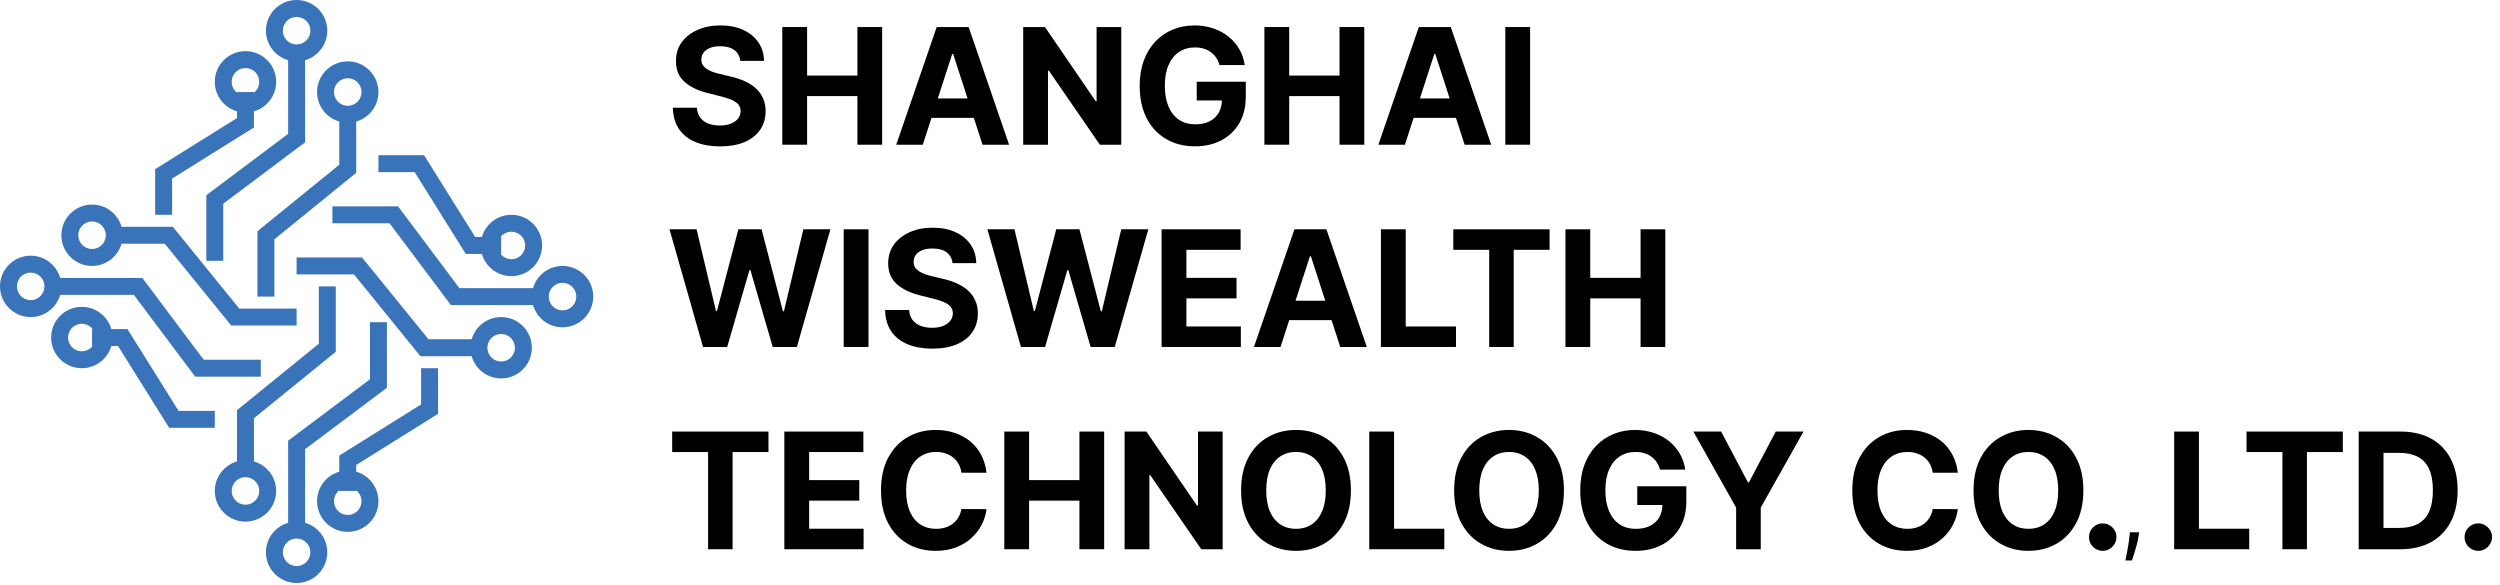
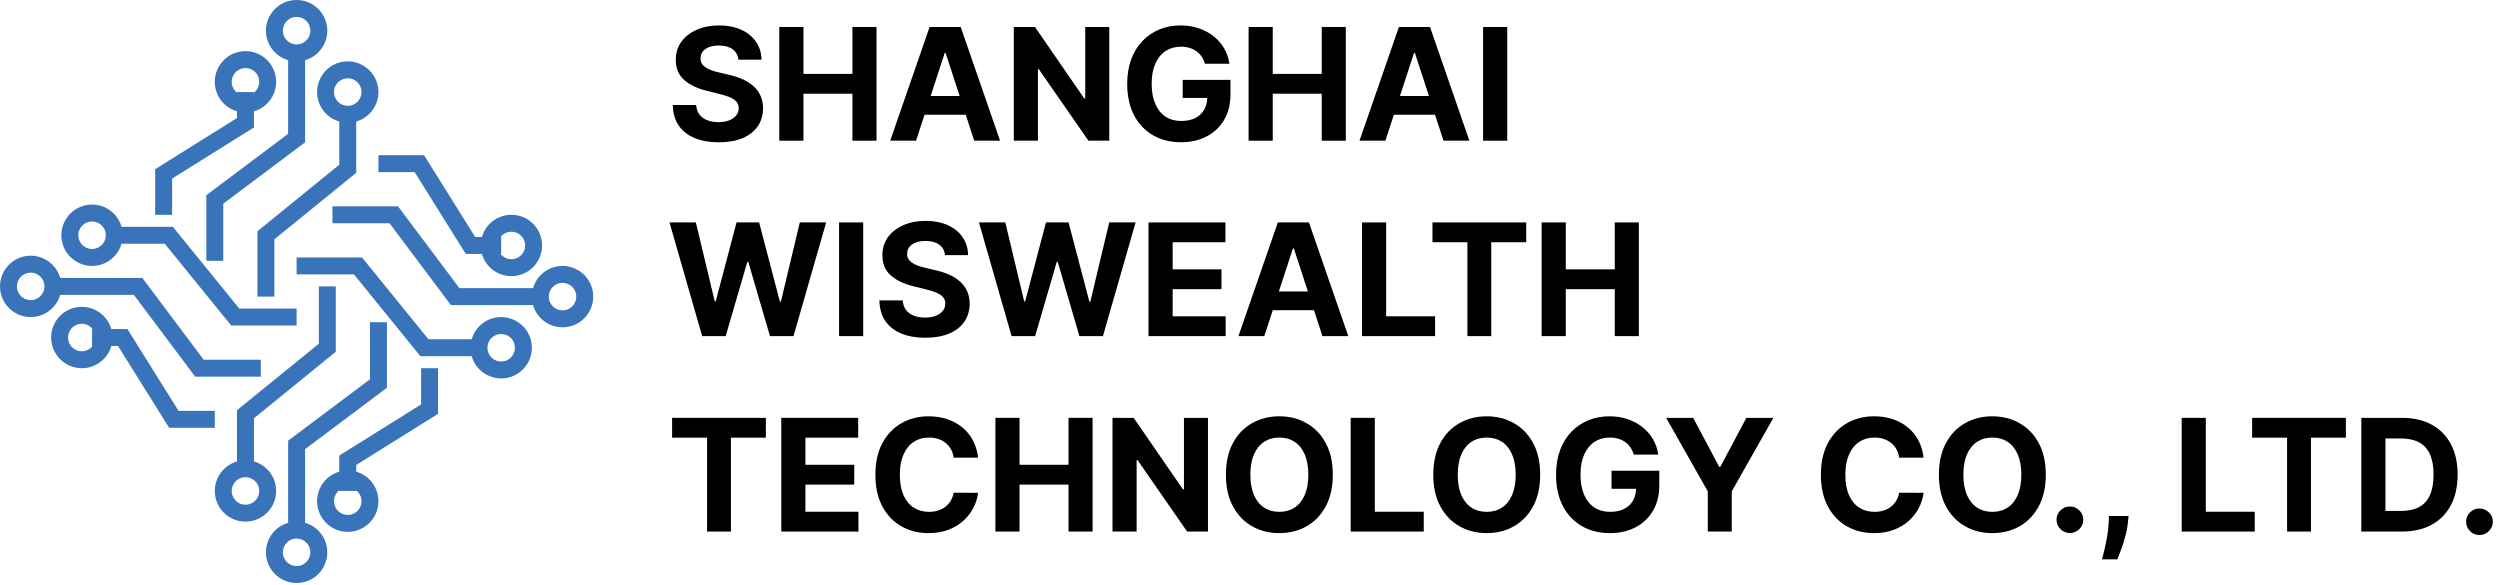
<svg xmlns="http://www.w3.org/2000/svg" width="295" height="69" viewBox="0 0 295 69" fill="none">
-   <path d="M252.42 62.807L252.352 63.267C252.304 63.591 252.23 63.938 252.131 64.307C252.034 64.676 251.933 65.024 251.828 65.351C251.723 65.678 251.636 65.938 251.568 66.131H250.801C250.838 65.949 250.886 65.709 250.946 65.41C251.006 65.112 251.065 64.778 251.125 64.409C251.188 64.043 251.239 63.668 251.278 63.284L251.33 62.807H252.42Z" fill="black" />
-   <path d="M87.35 7.184C87.296 6.637 87.064 6.212 86.655 5.909C86.245 5.606 85.689 5.455 84.986 5.455C84.508 5.455 84.105 5.522 83.776 5.658C83.448 5.789 83.195 5.972 83.02 6.207C82.849 6.442 82.763 6.709 82.763 7.007C82.754 7.256 82.806 7.473 82.918 7.658C83.036 7.843 83.195 8.004 83.398 8.14C83.601 8.271 83.835 8.386 84.101 8.485C84.367 8.58 84.65 8.662 84.952 8.729L86.195 9.028C86.799 9.163 87.353 9.344 87.857 9.57C88.362 9.796 88.799 10.074 89.168 10.404C89.537 10.734 89.823 11.123 90.026 11.57C90.233 12.018 90.339 12.531 90.343 13.11C90.339 13.959 90.123 14.696 89.695 15.32C89.272 15.939 88.659 16.421 87.857 16.764C87.06 17.103 86.098 17.273 84.972 17.273C83.855 17.273 82.882 17.101 82.054 16.757C81.23 16.414 80.585 15.905 80.121 15.232C79.662 14.554 79.421 13.715 79.399 12.716H82.229C82.261 13.182 82.394 13.571 82.628 13.883C82.867 14.19 83.184 14.423 83.581 14.581C83.981 14.735 84.434 14.812 84.939 14.812C85.434 14.812 85.864 14.739 86.229 14.595C86.598 14.45 86.884 14.249 87.087 13.991C87.29 13.733 87.391 13.437 87.391 13.103C87.391 12.791 87.299 12.529 87.114 12.316C86.934 12.104 86.668 11.923 86.317 11.774C85.97 11.625 85.544 11.489 85.04 11.367L83.533 10.987C82.367 10.703 81.446 10.257 80.77 9.652C80.094 9.046 79.759 8.23 79.763 7.204C79.759 6.363 79.982 5.629 80.432 5C80.887 4.372 81.511 3.881 82.304 3.529C83.096 3.176 83.997 3 85.006 3C86.033 3 86.929 3.176 87.695 3.529C88.465 3.881 89.064 4.372 89.492 5C89.92 5.629 90.141 6.356 90.154 7.184H87.35Z" fill="black" />
-   <path d="M92.311 17.076V3.19H95.237V8.919H101.175V3.19H104.094V17.076H101.175V11.34H95.237V17.076H92.311Z" fill="black" />
-   <path d="M108.89 17.076H105.756L110.532 3.19H114.302L119.072 17.076H115.937L112.471 6.363H112.363L108.89 17.076ZM108.695 11.618H116.099V13.91H108.695V11.618Z" fill="black" />
-   <path d="M132.31 3.19V17.076H129.784L123.764 8.336H123.663V17.076H120.737V3.19H123.305L129.277 11.923H129.398V3.19H132.31Z" fill="black" />
-   <path d="M143.902 7.678C143.807 7.348 143.675 7.057 143.503 6.804C143.332 6.546 143.123 6.329 142.875 6.153C142.632 5.972 142.353 5.834 142.037 5.739C141.727 5.644 141.382 5.597 141.004 5.597C140.297 5.597 139.675 5.773 139.139 6.126C138.608 6.478 138.193 6.991 137.896 7.665C137.599 8.334 137.45 9.152 137.45 10.119C137.45 11.087 137.596 11.909 137.889 12.588C138.182 13.265 138.596 13.783 139.132 14.14C139.668 14.493 140.301 14.669 141.031 14.669C141.693 14.669 142.258 14.552 142.726 14.316C143.199 14.077 143.56 13.74 143.807 13.306C144.06 12.872 144.186 12.359 144.186 11.767L144.78 11.855H141.213V9.645H147.003V11.394C147.003 12.615 146.746 13.663 146.233 14.54C145.719 15.413 145.012 16.086 144.111 16.561C143.211 17.031 142.179 17.266 141.017 17.266C139.72 17.266 138.581 16.979 137.599 16.405C136.617 15.826 135.851 15.006 135.302 13.944C134.757 12.877 134.484 11.611 134.484 10.146C134.484 9.021 134.646 8.018 134.971 7.136C135.299 6.25 135.759 5.5 136.349 4.885C136.939 4.27 137.626 3.802 138.409 3.481C139.193 3.16 140.042 3 140.956 3C141.74 3 142.47 3.115 143.145 3.346C143.821 3.572 144.42 3.893 144.942 4.309C145.469 4.724 145.9 5.219 146.233 5.794C146.566 6.363 146.78 6.991 146.875 7.678H143.902Z" fill="black" />
-   <path d="M149.2 17.076V3.19H152.126V8.919H158.064V3.19H160.983V17.076H158.064V11.34H152.126V17.076H149.2Z" fill="black" />
-   <path d="M165.78 17.076H162.645L167.422 3.19H171.191L175.961 17.076H172.826L169.361 6.363H169.252L165.78 17.076ZM165.584 11.618H172.989V13.91H165.584V11.618Z" fill="black" />
-   <path d="M180.552 3.19V17.076H177.627V3.19H180.552Z" fill="black" />
-   <path d="M82.959 40.943L79 27.057H82.196L84.486 36.705H84.601L87.127 27.057H89.864L92.384 36.726H92.505L94.796 27.057H97.991L94.032 40.943H91.181L88.546 31.864H88.438L85.81 40.943H82.959Z" fill="black" />
-   <path d="M102.482 27.057V40.943H99.557V27.057H102.482Z" fill="black" />
-   <path d="M112.395 31.05C112.341 30.504 112.109 30.079 111.699 29.776C111.289 29.473 110.733 29.322 110.031 29.322C109.553 29.322 109.15 29.389 108.821 29.525C108.492 29.656 108.24 29.839 108.065 30.074C107.893 30.309 107.808 30.576 107.808 30.874C107.799 31.123 107.851 31.34 107.963 31.525C108.08 31.71 108.24 31.871 108.443 32.007C108.646 32.138 108.88 32.253 109.146 32.352C109.411 32.447 109.695 32.529 109.997 32.596L111.24 32.895C111.843 33.03 112.397 33.211 112.902 33.437C113.406 33.663 113.843 33.941 114.213 34.271C114.582 34.601 114.868 34.99 115.071 35.437C115.278 35.885 115.384 36.398 115.388 36.977C115.384 37.826 115.167 38.563 114.74 39.187C114.316 39.806 113.704 40.288 112.902 40.631C112.105 40.97 111.143 41.14 110.017 41.14C108.9 41.14 107.927 40.968 107.098 40.624C106.274 40.281 105.63 39.772 105.166 39.099C104.707 38.421 104.466 37.582 104.443 36.583H107.274C107.306 37.049 107.438 37.438 107.673 37.75C107.911 38.057 108.229 38.29 108.625 38.448C109.026 38.602 109.479 38.678 109.983 38.678C110.479 38.678 110.909 38.606 111.274 38.462C111.643 38.317 111.929 38.116 112.132 37.858C112.334 37.6 112.436 37.304 112.436 36.97C112.436 36.658 112.343 36.396 112.159 36.183C111.979 35.971 111.713 35.79 111.361 35.641C111.015 35.492 110.589 35.356 110.085 35.234L108.578 34.854C107.411 34.57 106.49 34.124 105.815 33.519C105.139 32.913 104.804 32.097 104.808 31.071C104.804 30.23 105.027 29.496 105.477 28.867C105.932 28.239 106.556 27.748 107.348 27.396C108.141 27.043 109.042 26.867 110.051 26.867C111.078 26.867 111.974 27.043 112.74 27.396C113.51 27.748 114.109 28.239 114.537 28.867C114.965 29.496 115.185 30.223 115.199 31.05H112.395Z" fill="black" />
-   <path d="M120.47 40.943L116.511 27.057H119.707L121.997 36.705H122.112L124.639 27.057H127.375L129.895 36.726H130.017L132.307 27.057H135.503L131.544 40.943H128.692L126.058 31.864H125.95L123.321 40.943H120.47Z" fill="black" />
-   <path d="M137.068 40.943V27.057H146.392V29.477H139.994V32.786H145.912V35.207H139.994V38.523H146.419V40.943H137.068Z" fill="black" />
-   <path d="M151.102 40.943H147.967L152.744 27.057H156.514L161.284 40.943H158.149L154.683 30.23H154.575L151.102 40.943ZM150.906 35.485H158.311V37.777H150.906V35.485Z" fill="black" />
-   <path d="M162.949 40.943V27.057H165.874V38.523H171.806V40.943H162.949Z" fill="black" />
-   <path d="M171.489 29.477V27.057H182.852V29.477H178.616V40.943H175.725V29.477H171.489Z" fill="black" />
-   <path d="M184.724 40.943V27.057H187.649V32.786H193.588V27.057H196.506V40.943H193.588V35.207H187.649V40.943H184.724Z" fill="black" />
-   <path d="M79.317 53.344V50.924H90.681V53.344H86.445V64.81H83.554V53.344H79.317Z" fill="black" />
-   <path d="M92.553 64.81V50.924H101.876V53.344H95.478V56.653H101.396V59.074H95.478V62.389H101.903V64.81H92.553Z" fill="black" />
-   <path d="M116.41 55.785H113.451C113.397 55.401 113.286 55.06 113.12 54.762C112.953 54.459 112.739 54.201 112.478 53.989C112.217 53.776 111.915 53.613 111.573 53.5C111.235 53.387 110.868 53.331 110.471 53.331C109.755 53.331 109.131 53.51 108.6 53.867C108.068 54.219 107.656 54.734 107.364 55.413C107.071 56.086 106.924 56.904 106.924 57.867C106.924 58.857 107.071 59.689 107.364 60.362C107.661 61.036 108.075 61.544 108.607 61.888C109.138 62.231 109.753 62.403 110.451 62.403C110.843 62.403 111.206 62.351 111.539 62.247C111.877 62.143 112.176 61.992 112.437 61.793C112.699 61.59 112.915 61.343 113.086 61.054C113.262 60.764 113.383 60.434 113.451 60.064L116.41 60.077C116.333 60.715 116.142 61.33 115.836 61.922C115.534 62.509 115.126 63.036 114.613 63.502C114.104 63.963 113.496 64.329 112.789 64.6C112.086 64.867 111.291 65 110.404 65C109.17 65 108.066 64.72 107.093 64.159C106.125 63.599 105.359 62.787 104.796 61.725C104.238 60.663 103.959 59.377 103.959 57.867C103.959 56.353 104.242 55.064 104.81 54.002C105.377 52.94 106.148 52.131 107.12 51.575C108.093 51.014 109.188 50.734 110.404 50.734C111.206 50.734 111.949 50.847 112.633 51.073C113.322 51.299 113.933 51.629 114.464 52.063C114.996 52.492 115.428 53.019 115.761 53.643C116.099 54.267 116.315 54.981 116.41 55.785Z" fill="black" />
-   <path d="M118.508 64.81V50.924H121.433V56.653H127.372V50.924H130.29V64.81H127.372V59.074H121.433V64.81H118.508Z" fill="black" />
-   <path d="M144.275 50.924V64.81H141.749L135.729 56.07H135.628V64.81H132.702V50.924H135.269L141.242 59.657H141.363V50.924H144.275Z" fill="black" />
-   <path d="M159.407 57.867C159.407 59.381 159.121 60.67 158.549 61.732C157.982 62.794 157.207 63.605 156.225 64.166C155.248 64.722 154.149 65 152.928 65C151.699 65 150.595 64.72 149.618 64.159C148.64 63.599 147.868 62.787 147.3 61.725C146.733 60.663 146.449 59.377 146.449 57.867C146.449 56.353 146.733 55.064 147.3 54.002C147.868 52.94 148.64 52.131 149.618 51.575C150.595 51.014 151.699 50.734 152.928 50.734C154.149 50.734 155.248 51.014 156.225 51.575C157.207 52.131 157.982 52.94 158.549 54.002C159.121 55.064 159.407 56.353 159.407 57.867ZM156.441 57.867C156.441 56.886 156.295 56.059 156.002 55.385C155.714 54.712 155.306 54.201 154.779 53.853C154.252 53.505 153.635 53.331 152.928 53.331C152.221 53.331 151.604 53.505 151.077 53.853C150.55 54.201 150.14 54.712 149.847 55.385C149.559 56.059 149.415 56.886 149.415 57.867C149.415 58.848 149.559 59.675 149.847 60.349C150.14 61.022 150.55 61.533 151.077 61.881C151.604 62.229 152.221 62.403 152.928 62.403C153.635 62.403 154.252 62.229 154.779 61.881C155.306 61.533 155.714 61.022 156.002 60.349C156.295 59.675 156.441 58.848 156.441 57.867Z" fill="black" />
-   <path d="M161.574 64.81V50.924H164.5V62.389H170.431V64.81H161.574Z" fill="black" />
-   <path d="M184.545 57.867C184.545 59.381 184.259 60.67 183.687 61.732C183.119 62.794 182.345 63.605 181.363 64.166C180.385 64.722 179.286 65 178.066 65C176.836 65 175.733 64.72 174.755 64.159C173.778 63.599 173.005 62.787 172.438 61.725C171.87 60.663 171.587 59.377 171.587 57.867C171.587 56.353 171.87 55.064 172.438 54.002C173.005 52.94 173.778 52.131 174.755 51.575C175.733 51.014 176.836 50.734 178.066 50.734C179.286 50.734 180.385 51.014 181.363 51.575C182.345 52.131 183.119 52.94 183.687 54.002C184.259 55.064 184.545 56.353 184.545 57.867ZM181.579 57.867C181.579 56.886 181.432 56.059 181.14 55.385C180.851 54.712 180.444 54.201 179.917 53.853C179.39 53.505 178.773 53.331 178.066 53.331C177.359 53.331 176.742 53.505 176.215 53.853C175.688 54.201 175.278 54.712 174.985 55.385C174.697 56.059 174.553 56.886 174.553 57.867C174.553 58.848 174.697 59.675 174.985 60.349C175.278 61.022 175.688 61.533 176.215 61.881C176.742 62.229 177.359 62.403 178.066 62.403C178.773 62.403 179.39 62.229 179.917 61.881C180.444 61.533 180.851 61.022 181.14 60.349C181.432 59.675 181.579 58.848 181.579 57.867Z" fill="black" />
-   <path d="M195.886 55.413C195.792 55.083 195.659 54.791 195.488 54.538C195.317 54.28 195.107 54.063 194.86 53.887C194.616 53.706 194.337 53.568 194.022 53.473C193.711 53.378 193.366 53.331 192.988 53.331C192.281 53.331 191.659 53.507 191.123 53.86C190.592 54.212 190.178 54.725 189.88 55.399C189.583 56.068 189.434 56.886 189.434 57.853C189.434 58.821 189.581 59.644 189.874 60.322C190.166 61 190.581 61.517 191.117 61.874C191.653 62.227 192.285 62.403 193.015 62.403C193.677 62.403 194.243 62.286 194.711 62.05C195.184 61.811 195.544 61.474 195.792 61.04C196.044 60.606 196.17 60.093 196.17 59.501L196.765 59.589H193.198V57.379H198.988V59.128C198.988 60.349 198.731 61.397 198.217 62.274C197.704 63.147 196.997 63.82 196.096 64.295C195.195 64.765 194.164 65 193.002 65C191.704 65 190.565 64.713 189.583 64.139C188.601 63.56 187.836 62.74 187.286 61.678C186.741 60.611 186.469 59.345 186.469 57.881C186.469 56.755 186.631 55.752 186.955 54.87C187.284 53.984 187.743 53.234 188.333 52.619C188.923 52.004 189.61 51.536 190.394 51.215C191.178 50.895 192.027 50.734 192.941 50.734C193.725 50.734 194.454 50.849 195.13 51.08C195.805 51.306 196.404 51.627 196.927 52.043C197.454 52.459 197.884 52.953 198.217 53.528C198.551 54.097 198.765 54.725 198.859 55.413H195.886Z" fill="black" />
-   <path d="M199.817 50.924H203.093L206.249 56.904H206.384L209.539 50.924H212.815L207.769 59.901V64.81H204.864V59.901L199.817 50.924Z" fill="black" />
-   <path d="M231.025 55.785H228.066C228.012 55.401 227.901 55.06 227.735 54.762C227.568 54.459 227.354 54.201 227.093 53.989C226.831 53.776 226.53 53.613 226.187 53.5C225.85 53.387 225.482 53.331 225.086 53.331C224.37 53.331 223.746 53.51 223.215 53.867C222.683 54.219 222.271 54.734 221.978 55.413C221.686 56.086 221.539 56.904 221.539 57.867C221.539 58.857 221.686 59.689 221.978 60.362C222.276 61.036 222.69 61.544 223.221 61.888C223.753 62.231 224.368 62.403 225.066 62.403C225.458 62.403 225.82 62.351 226.154 62.247C226.491 62.143 226.791 61.992 227.052 61.793C227.313 61.59 227.53 61.343 227.701 61.054C227.876 60.764 227.998 60.434 228.066 60.064L231.025 60.077C230.948 60.715 230.757 61.33 230.45 61.922C230.149 62.509 229.741 63.036 229.228 63.502C228.719 63.963 228.111 64.329 227.403 64.6C226.701 64.867 225.906 65 225.019 65C223.784 65 222.681 64.72 221.708 64.159C220.74 63.599 219.974 62.787 219.411 61.725C218.853 60.663 218.573 59.377 218.573 57.867C218.573 56.353 218.857 55.064 219.425 54.002C219.992 52.94 220.762 52.131 221.735 51.575C222.708 51.014 223.802 50.734 225.019 50.734C225.82 50.734 226.563 50.847 227.248 51.073C227.937 51.299 228.547 51.629 229.079 52.063C229.61 52.492 230.043 53.019 230.376 53.643C230.714 54.267 230.93 54.981 231.025 55.785Z" fill="black" />
-   <path d="M245.837 57.867C245.837 59.381 245.551 60.67 244.979 61.732C244.412 62.794 243.637 63.605 242.655 64.166C241.678 64.722 240.579 65 239.358 65C238.129 65 237.025 64.72 236.048 64.159C235.07 63.599 234.298 62.787 233.73 61.725C233.163 60.663 232.879 59.377 232.879 57.867C232.879 56.353 233.163 55.064 233.73 54.002C234.298 52.94 235.07 52.131 236.048 51.575C237.025 51.014 238.129 50.734 239.358 50.734C240.579 50.734 241.678 51.014 242.655 51.575C243.637 52.131 244.412 52.94 244.979 54.002C245.551 55.064 245.837 56.353 245.837 57.867ZM242.871 57.867C242.871 56.886 242.725 56.059 242.432 55.385C242.144 54.712 241.736 54.201 241.209 53.853C240.682 53.505 240.065 53.331 239.358 53.331C238.651 53.331 238.034 53.505 237.507 53.853C236.98 54.201 236.57 54.712 236.278 55.385C235.989 56.059 235.845 56.886 235.845 57.867C235.845 58.848 235.989 59.675 236.278 60.349C236.57 61.022 236.98 61.533 237.507 61.881C238.034 62.229 238.651 62.403 239.358 62.403C240.065 62.403 240.682 62.229 241.209 61.881C241.736 61.533 242.144 61.022 242.432 60.349C242.725 59.675 242.871 58.848 242.871 57.867Z" fill="black" />
-   <path d="M292.439 65C291.993 65 291.61 64.842 291.291 64.525C290.975 64.204 290.818 63.82 290.818 63.373C290.818 62.93 290.975 62.55 291.291 62.234C291.61 61.917 291.993 61.759 292.439 61.759C292.872 61.759 293.25 61.917 293.574 62.234C293.898 62.55 294.061 62.93 294.061 63.373C294.061 63.671 293.984 63.944 293.831 64.193C293.682 64.437 293.486 64.634 293.243 64.783C293 64.928 292.732 65 292.439 65Z" fill="black" />
-   <path d="M256.551 64.81V50.924H259.476V62.389H265.408V64.81H256.551Z" fill="black" />
-   <path d="M265.09 53.344V50.924H276.454V53.344H272.218V64.81H269.326V53.344H265.09Z" fill="black" />
-   <path d="M283.23 64.81H278.326V50.924H283.271C284.663 50.924 285.861 51.202 286.865 51.758C287.87 52.309 288.642 53.103 289.183 54.138C289.728 55.173 290 56.411 290 57.853C290 59.3 289.728 60.543 289.183 61.583C288.642 62.622 287.865 63.42 286.852 63.976C285.843 64.532 284.636 64.81 283.23 64.81ZM281.251 62.295H283.109C283.974 62.295 284.701 62.141 285.291 61.834C285.886 61.522 286.331 61.04 286.629 60.389C286.931 59.734 287.081 58.889 287.081 57.853C287.081 56.827 286.931 55.989 286.629 55.338C286.331 54.687 285.888 54.208 285.298 53.901C284.708 53.593 283.98 53.439 283.116 53.439H281.251V62.295Z" fill="black" />
-   <path d="M248.121 65C247.676 65 247.293 64.842 246.973 64.525C246.658 64.204 246.5 63.82 246.5 63.373C246.5 62.93 246.658 62.55 246.973 62.234C247.293 61.917 247.676 61.759 248.121 61.759C248.554 61.759 248.932 61.917 249.256 62.234C249.581 62.55 249.743 62.93 249.743 63.373C249.743 63.671 249.666 63.944 249.513 64.193C249.365 64.437 249.169 64.634 248.925 64.783C248.682 64.928 248.414 65 248.121 65Z" fill="black" />
  <path d="M35 6.034V16.293L25.345 23.535V30.776" stroke="#3973B9" stroke-width="2" />
-   <path d="M63.965 35L53.707 35L46.465 25.345L39.224 25.345" stroke="#3973B9" stroke-width="2" />
-   <path d="M35 62.759L35 52.5L44.655 45.259L44.655 38.017" stroke="#3973B9" stroke-width="2" />
-   <path d="M6.034 33.793L16.293 33.793L23.535 43.448L30.776 43.448" stroke="#3973B9" stroke-width="2" />
+   <path d="M63.965 35H53.707L46.465 25.345H39.224" stroke="#3973B9" stroke-width="2" />
+   <path d="M35 62.759V52.5L44.655 45.259V38.017" stroke="#3973B9" stroke-width="2" />
+   <path d="M6.034 33.793H16.293L23.535 43.448H30.776" stroke="#3973B9" stroke-width="2" />
  <path d="M41.035 13.276V19.914L31.379 27.759V35" stroke="#3973B9" stroke-width="2" />
-   <path d="M56.724 41.035L50.086 41.035L42.241 31.379L35 31.379" stroke="#3973B9" stroke-width="2" />
-   <path d="M28.965 55.517L28.965 48.879L38.621 41.035L38.621 33.793" stroke="#3973B9" stroke-width="2" />
-   <path d="M13.276 27.759L19.914 27.759L27.759 37.414L35 37.414" stroke="#3973B9" stroke-width="2" />
+   <path d="M56.724 41.035H50.086L42.241 31.379H35" stroke="#3973B9" stroke-width="2" />
+   <path d="M28.965 55.517V48.879L38.621 41.035V33.793" stroke="#3973B9" stroke-width="2" />
+   <path d="M13.276 27.759H19.914L27.759 37.414H35" stroke="#3973B9" stroke-width="2" />
  <path d="M28.965 10.862V14.483L19.31 20.517V25.345" stroke="#3973B9" stroke-width="2" />
-   <path d="M59.138 28.965L55.517 28.965L49.483 19.31L44.655 19.31" stroke="#3973B9" stroke-width="2" />
-   <path d="M41.035 57.931L41.035 54.31L50.69 48.276L50.69 43.448" stroke="#3973B9" stroke-width="2" />
-   <path d="M10.862 39.828L14.483 39.828L20.517 49.483L25.345 49.483" stroke="#3973B9" stroke-width="2" />
-   <circle cx="35" cy="3.621" r="2.621" stroke="#3973B9" stroke-width="2" />
-   <circle cx="66.379" cy="35" r="2.621" transform="rotate(90 66.3793 35)" stroke="#3973B9" stroke-width="2" />
-   <circle cx="35" cy="65.172" r="2.621" transform="rotate(-180 35 65.1724)" stroke="#3973B9" stroke-width="2" />
-   <circle cx="3.621" cy="33.793" r="2.621" transform="rotate(-90 3.62069 33.7931)" stroke="#3973B9" stroke-width="2" />
-   <circle cx="41.035" cy="10.862" r="2.621" stroke="#3973B9" stroke-width="2" />
-   <circle cx="59.138" cy="41.035" r="2.621" transform="rotate(90 59.1379 41.0345)" stroke="#3973B9" stroke-width="2" />
-   <circle cx="28.965" cy="57.931" r="2.621" transform="rotate(-180 28.9655 57.931)" stroke="#3973B9" stroke-width="2" />
-   <circle cx="10.862" cy="27.759" r="2.621" transform="rotate(-90 10.8621 27.7586)" stroke="#3973B9" stroke-width="2" />
-   <circle cx="28.965" cy="9.655" r="2.621" stroke="#3973B9" stroke-width="2" />
-   <circle cx="60.345" cy="28.965" r="2.621" transform="rotate(90 60.3448 28.9655)" stroke="#3973B9" stroke-width="2" />
-   <circle cx="41.035" cy="59.138" r="2.621" transform="rotate(-180 41.0345 59.1379)" stroke="#3973B9" stroke-width="2" />
-   <circle cx="9.655" cy="39.828" r="2.621" transform="rotate(-90 9.65518 39.8276)" stroke="#3973B9" stroke-width="2" />
+   <path d="M59.138 28.965H55.517L49.483 19.31H44.655" stroke="#3973B9" stroke-width="2" />
+   <path d="M41.035 57.931V54.31L50.69 48.276V43.448" stroke="#3973B9" stroke-width="2" />
+   <path d="M10.862 39.828H14.483L20.517 49.483H25.345" stroke="#3973B9" stroke-width="2" />
+   <path d="M35 6.241C36.447 6.241 37.621 5.068 37.621 3.621C37.621 2.173 36.447 1 35 1C33.553 1 32.379 2.173 32.379 3.621C32.379 5.068 33.553 6.241 35 6.241Z" stroke="#3973B9" stroke-width="2" />
+   <path d="M63.759 35C63.759 36.447 64.932 37.621 66.379 37.621C67.827 37.621 69 36.447 69 35C69 33.553 67.827 32.379 66.379 32.379C64.932 32.379 63.759 33.553 63.759 35Z" stroke="#3973B9" stroke-width="2" />
+   <path d="M35 62.552C33.553 62.552 32.379 63.725 32.379 65.172C32.379 66.62 33.553 67.793 35 67.793C36.447 67.793 37.621 66.62 37.621 65.172C37.621 63.725 36.447 62.552 35 62.552Z" stroke="#3973B9" stroke-width="2" />
+   <path d="M6.241 33.793C6.241 32.346 5.068 31.172 3.621 31.172C2.173 31.172 1 32.346 1 33.793C1 35.24 2.173 36.414 3.621 36.414C5.068 36.414 6.241 35.24 6.241 33.793Z" stroke="#3973B9" stroke-width="2" />
+   <path d="M41.035 13.483C42.482 13.483 43.655 12.309 43.655 10.862C43.655 9.415 42.482 8.241 41.035 8.241C39.587 8.241 38.414 9.415 38.414 10.862C38.414 12.309 39.587 13.483 41.035 13.483Z" stroke="#3973B9" stroke-width="2" />
+   <path d="M56.517 41.035C56.517 42.482 57.691 43.655 59.138 43.655C60.585 43.655 61.759 42.482 61.759 41.035C61.759 39.587 60.585 38.414 59.138 38.414C57.691 38.414 56.517 39.587 56.517 41.035Z" stroke="#3973B9" stroke-width="2" />
+   <path d="M28.965 55.31C27.518 55.31 26.345 56.484 26.345 57.931C26.345 59.378 27.518 60.552 28.965 60.552C30.413 60.552 31.586 59.378 31.586 57.931C31.586 56.484 30.413 55.31 28.965 55.31Z" stroke="#3973B9" stroke-width="2" />
+   <path d="M13.483 27.759C13.483 26.311 12.309 25.138 10.862 25.138C9.415 25.138 8.241 26.311 8.241 27.759C8.241 29.206 9.415 30.379 10.862 30.379C12.309 30.379 13.483 29.206 13.483 27.759Z" stroke="#3973B9" stroke-width="2" />
+   <path d="M28.965 12.276C30.413 12.276 31.586 11.102 31.586 9.655C31.586 8.208 30.413 7.034 28.965 7.034C27.518 7.034 26.345 8.208 26.345 9.655C26.345 11.102 27.518 12.276 28.965 12.276Z" stroke="#3973B9" stroke-width="2" />
+   <path d="M57.724 28.965C57.724 30.413 58.897 31.586 60.345 31.586C61.792 31.586 62.965 30.413 62.965 28.965C62.965 27.518 61.792 26.345 60.345 26.345C58.897 26.345 57.724 27.518 57.724 28.965Z" stroke="#3973B9" stroke-width="2" />
+   <path d="M41.035 56.517C39.587 56.517 38.414 57.691 38.414 59.138C38.414 60.585 39.587 61.759 41.035 61.759C42.482 61.759 43.655 60.585 43.655 59.138C43.655 57.691 42.482 56.517 41.035 56.517Z" stroke="#3973B9" stroke-width="2" />
+   <path d="M12.276 39.828C12.276 38.38 11.102 37.207 9.655 37.207C8.208 37.207 7.034 38.38 7.034 39.828C7.034 41.275 8.208 42.448 9.655 42.448C11.102 42.448 12.276 41.275 12.276 39.828Z" stroke="#3973B9" stroke-width="2" />
+   <path d="M87.129 7.042C87.076 6.514 86.85 6.103 86.451 5.811C86.052 5.518 85.511 5.372 84.827 5.372C84.362 5.372 83.97 5.437 83.65 5.568C83.33 5.695 83.084 5.872 82.913 6.099C82.746 6.326 82.663 6.584 82.663 6.872C82.654 7.112 82.705 7.322 82.814 7.501C82.928 7.68 83.084 7.835 83.281 7.966C83.479 8.093 83.707 8.204 83.965 8.3C84.224 8.392 84.5 8.471 84.794 8.536L86.004 8.824C86.591 8.955 87.131 9.13 87.622 9.348C88.113 9.567 88.538 9.835 88.898 10.154C89.257 10.473 89.536 10.849 89.733 11.281C89.935 11.714 90.038 12.209 90.042 12.768C90.038 13.589 89.827 14.302 89.411 14.904C88.999 15.503 88.402 15.968 87.622 16.3C86.846 16.627 85.91 16.791 84.814 16.791C83.726 16.791 82.779 16.625 81.973 16.293C81.17 15.961 80.543 15.47 80.092 14.819C79.644 14.164 79.41 13.354 79.388 12.388H82.144C82.174 12.838 82.304 13.214 82.532 13.515C82.764 13.812 83.073 14.037 83.459 14.19C83.849 14.339 84.29 14.413 84.781 14.413C85.263 14.413 85.682 14.343 86.037 14.203C86.396 14.063 86.675 13.869 86.872 13.62C87.069 13.371 87.168 13.085 87.168 12.762C87.168 12.46 87.078 12.207 86.898 12.002C86.723 11.797 86.464 11.622 86.122 11.478C85.785 11.334 85.371 11.203 84.879 11.085L83.413 10.718C82.277 10.443 81.381 10.012 80.723 9.427C80.065 8.842 79.739 8.053 79.743 7.062C79.739 6.25 79.956 5.54 80.394 4.933C80.837 4.326 81.444 3.852 82.216 3.511C82.988 3.17 83.864 3 84.847 3C85.846 3 86.719 3.17 87.464 3.511C88.214 3.852 88.797 4.326 89.213 4.933C89.63 5.54 89.845 6.243 89.858 7.042H87.129Z" fill="black" />
+   <path d="M91.957 16.601V3.183H94.805V8.72H100.586V3.183H103.427V16.601H100.586V11.058H94.805V16.601H91.957Z" fill="black" />
+   <path d="M108.096 16.601H105.045L109.694 3.183H113.364L118.007 16.601H114.956L111.582 6.25H111.477L108.096 16.601ZM107.906 11.327H115.113V13.541H107.906V11.327Z" fill="black" />
+   <path d="M130.894 3.183V16.601H128.434L122.574 8.156H122.476V16.601H119.628V3.183H122.127L127.941 11.622H128.059V3.183H130.894Z" fill="black" />
+   <path d="M142.178 7.521C142.085 7.202 141.956 6.92 141.789 6.675C141.623 6.426 141.419 6.217 141.178 6.046C140.941 5.872 140.669 5.739 140.362 5.647C140.06 5.555 139.724 5.509 139.356 5.509C138.668 5.509 138.063 5.68 137.541 6.02C137.024 6.361 136.62 6.857 136.331 7.507C136.042 8.154 135.897 8.944 135.897 9.879C135.897 10.814 136.039 11.609 136.324 12.264C136.609 12.919 137.013 13.419 137.534 13.764C138.056 14.105 138.672 14.275 139.382 14.275C140.027 14.275 140.577 14.162 141.033 13.935C141.494 13.703 141.844 13.378 142.085 12.958C142.331 12.539 142.454 12.043 142.454 11.471L143.032 11.556H139.56V9.421H145.196V11.111C145.196 12.29 144.946 13.303 144.446 14.151C143.947 14.994 143.258 15.645 142.381 16.103C141.505 16.557 140.5 16.785 139.369 16.785C138.107 16.785 136.997 16.507 136.042 15.953C135.086 15.393 134.34 14.601 133.806 13.574C133.275 12.543 133.01 11.32 133.01 9.905C133.01 8.818 133.168 7.848 133.483 6.996C133.803 6.14 134.251 5.415 134.825 4.821C135.399 4.227 136.068 3.775 136.831 3.465C137.594 3.155 138.42 3 139.31 3C140.073 3 140.783 3.111 141.441 3.334C142.099 3.553 142.682 3.863 143.19 4.264C143.703 4.666 144.122 5.145 144.446 5.699C144.771 6.25 144.979 6.857 145.071 7.521H142.178Z" fill="black" />
+   <path d="M147.335 16.601V3.183H150.183V8.72H155.964V3.183H158.805V16.601H155.964V11.058H150.183V16.601H147.335Z" fill="black" />
+   <path d="M163.474 16.601H160.422L165.072 3.183H168.742L173.385 16.601H170.333L166.96 6.25H166.854L163.474 16.601ZM163.283 11.327H170.491V13.541H163.283V11.327Z" fill="black" />
+   <path d="M177.854 3.183V16.601H175.006V3.183H177.854Z" fill="black" />
+   <path d="M82.854 39.663L79 26.245H82.111L84.34 35.568H84.452L86.912 26.245H89.575L92.028 35.588H92.147L94.376 26.245H97.487L93.633 39.663H90.858L88.293 30.89H88.187L85.629 39.663H82.854Z" fill="black" />
+   <path d="M101.858 26.245V39.663H99.011V26.245H101.858Z" fill="black" />
+   <path d="M111.508 30.104C111.455 29.575 111.229 29.165 110.83 28.872C110.431 28.58 109.89 28.433 109.206 28.433C108.741 28.433 108.349 28.499 108.029 28.63C107.709 28.756 107.463 28.933 107.292 29.16C107.126 29.388 107.042 29.645 107.042 29.934C107.034 30.174 107.084 30.383 107.194 30.562C107.308 30.742 107.463 30.897 107.661 31.028C107.858 31.154 108.086 31.266 108.345 31.362C108.603 31.453 108.879 31.532 109.173 31.598L110.383 31.886C110.971 32.017 111.51 32.192 112.001 32.41C112.492 32.628 112.917 32.897 113.277 33.216C113.636 33.535 113.915 33.91 114.112 34.343C114.314 34.775 114.417 35.271 114.421 35.83C114.417 36.651 114.206 37.363 113.79 37.966C113.378 38.564 112.781 39.029 112.001 39.361C111.225 39.689 110.289 39.853 109.193 39.853C108.106 39.853 107.159 39.687 106.352 39.355C105.549 39.023 104.923 38.531 104.471 37.881C104.024 37.225 103.789 36.415 103.767 35.45H106.523C106.554 35.9 106.683 36.276 106.911 36.577C107.143 36.874 107.452 37.099 107.838 37.252C108.228 37.4 108.669 37.474 109.16 37.474C109.642 37.474 110.061 37.404 110.416 37.265C110.776 37.125 111.054 36.931 111.251 36.682C111.449 36.433 111.547 36.147 111.547 35.823C111.547 35.522 111.457 35.269 111.278 35.063C111.102 34.858 110.844 34.683 110.502 34.539C110.164 34.395 109.75 34.264 109.259 34.146L107.792 33.779C106.657 33.504 105.76 33.074 105.102 32.489C104.445 31.903 104.118 31.115 104.122 30.123C104.118 29.311 104.335 28.601 104.773 27.994C105.216 27.387 105.824 26.913 106.595 26.573C107.367 26.232 108.244 26.062 109.226 26.062C110.225 26.062 111.098 26.232 111.843 26.573C112.593 26.913 113.176 27.387 113.593 27.994C114.009 28.601 114.224 29.305 114.237 30.104H111.508Z" fill="black" />
+   <path d="M119.368 39.663L115.515 26.245H118.625L120.855 35.568H120.967L123.426 26.245H126.09L128.543 35.588H128.661L130.891 26.245H134.001L130.147 39.663H127.372L124.807 30.89H124.702L122.144 39.663H119.368Z" fill="black" />
+   <path d="M135.525 39.663V26.245H144.601V28.584H138.373V31.781H144.134V34.12H138.373V37.324H144.627V39.663H135.525Z" fill="black" />
+   <path d="M149.186 39.663H146.135L150.785 26.245H154.454L159.097 39.663H156.046L152.672 29.311H152.567L149.186 39.663ZM148.996 34.389H156.204V36.603H148.996V34.389Z" fill="black" />
+   <path d="M160.718 39.663V26.245H163.566V37.324H169.34V39.663H160.718Z" fill="black" />
+   <path d="M169.031 28.584V26.245H180.093V28.584H175.969V39.663H173.155V28.584H169.031Z" fill="black" />
+   <path d="M181.915 39.663V26.245H184.762V31.781H190.543V26.245H193.384V39.663H190.543V34.12H184.762V39.663H181.915Z" fill="black" />
+   <path d="M79.309 51.645V49.307H90.371V51.645H86.247V62.724H83.433V51.645H79.309Z" fill="black" />
+   <path d="M92.192 62.724V49.307H101.268V51.645H95.04V54.843H100.801V57.182H95.04V60.385H101.294V62.724H92.192Z" fill="black" />
+   <path d="M115.416 54.004H112.535C112.483 53.633 112.375 53.303 112.213 53.015C112.051 52.722 111.843 52.473 111.588 52.268C111.334 52.063 111.04 51.905 110.707 51.796C110.378 51.687 110.021 51.632 109.635 51.632C108.938 51.632 108.331 51.805 107.813 52.15C107.296 52.491 106.895 52.989 106.61 53.644C106.325 54.294 106.182 55.085 106.182 56.015C106.182 56.972 106.325 57.776 106.61 58.426C106.899 59.077 107.303 59.569 107.82 59.901C108.337 60.232 108.936 60.398 109.615 60.398C109.997 60.398 110.35 60.348 110.674 60.248C111.003 60.147 111.295 60.001 111.549 59.809C111.803 59.612 112.014 59.374 112.18 59.095C112.351 58.815 112.47 58.496 112.535 58.138L115.416 58.151C115.341 58.767 115.155 59.361 114.857 59.933C114.563 60.501 114.166 61.01 113.667 61.46C113.171 61.905 112.579 62.259 111.891 62.521C111.207 62.779 110.433 62.908 109.569 62.908C108.368 62.908 107.294 62.637 106.347 62.095C105.404 61.554 104.659 60.77 104.111 59.743C103.567 58.717 103.295 57.474 103.295 56.015C103.295 54.552 103.572 53.307 104.124 52.281C104.676 51.255 105.426 50.473 106.373 49.935C107.32 49.394 108.386 49.123 109.569 49.123C110.35 49.123 111.073 49.232 111.74 49.451C112.41 49.669 113.005 49.988 113.522 50.407C114.039 50.822 114.46 51.331 114.785 51.934C115.113 52.536 115.324 53.227 115.416 54.004Z" fill="black" />
+   <path d="M117.458 62.724V49.307H120.306V54.843H126.086V49.307H128.927V62.724H126.086V57.182H120.306V62.724H117.458Z" fill="black" />
+   <path d="M142.541 49.307V62.724H140.081L134.222 54.279H134.123V62.724H131.275V49.307H133.774L139.588 57.745H139.706V49.307H142.541Z" fill="black" />
+   <path d="M157.271 56.015C157.271 57.479 156.992 58.723 156.435 59.75C155.883 60.776 155.129 61.56 154.173 62.102C153.222 62.639 152.152 62.908 150.964 62.908C149.767 62.908 148.693 62.637 147.741 62.095C146.79 61.554 146.038 60.77 145.486 59.743C144.933 58.717 144.657 57.474 144.657 56.015C144.657 54.552 144.933 53.307 145.486 52.281C146.038 51.255 146.79 50.473 147.741 49.935C148.693 49.394 149.767 49.123 150.964 49.123C152.152 49.123 153.222 49.394 154.173 49.935C155.129 50.473 155.883 51.255 156.435 52.281C156.992 53.307 157.271 54.552 157.271 56.015ZM154.384 56.015C154.384 55.068 154.241 54.268 153.956 53.617C153.675 52.967 153.279 52.473 152.766 52.137C152.253 51.8 151.652 51.632 150.964 51.632C150.275 51.632 149.675 51.8 149.162 52.137C148.649 52.473 148.25 52.967 147.965 53.617C147.684 54.268 147.544 55.068 147.544 56.015C147.544 56.963 147.684 57.763 147.965 58.413C148.25 59.064 148.649 59.558 149.162 59.894C149.675 60.23 150.275 60.398 150.964 60.398C151.652 60.398 152.253 60.23 152.766 59.894C153.279 59.558 153.675 59.064 153.956 58.413C154.241 57.763 154.384 56.963 154.384 56.015Z" fill="black" />
+   <path d="M159.38 62.724V49.307H162.228V60.385H168.002V62.724H159.38Z" fill="black" />
+   <path d="M181.74 56.015C181.74 57.479 181.462 58.723 180.905 59.75C180.353 60.776 179.599 61.56 178.643 62.102C177.691 62.639 176.622 62.908 175.433 62.908C174.236 62.908 173.162 62.637 172.211 62.095C171.26 61.554 170.508 60.77 169.955 59.743C169.403 58.717 169.127 57.474 169.127 56.015C169.127 54.552 169.403 53.307 169.955 52.281C170.508 51.255 171.26 50.473 172.211 49.935C173.162 49.394 174.236 49.123 175.433 49.123C176.622 49.123 177.691 49.394 178.643 49.935C179.599 50.473 180.353 51.255 180.905 52.281C181.462 53.307 181.74 54.552 181.74 56.015ZM178.853 56.015C178.853 55.068 178.711 54.268 178.426 53.617C178.145 52.967 177.748 52.473 177.235 52.137C176.722 51.8 176.122 51.632 175.433 51.632C174.745 51.632 174.144 51.8 173.631 52.137C173.118 52.473 172.72 52.967 172.435 53.617C172.154 54.268 172.014 55.068 172.014 56.015C172.014 56.963 172.154 57.763 172.435 58.413C172.72 59.064 173.118 59.558 173.631 59.894C174.144 60.23 174.745 60.398 175.433 60.398C176.122 60.398 176.722 60.23 177.235 59.894C177.748 59.558 178.145 59.064 178.426 58.413C178.711 57.763 178.853 56.963 178.853 56.015Z" fill="black" />
+   <path d="M192.781 53.644C192.689 53.325 192.559 53.043 192.393 52.799C192.226 52.55 192.022 52.34 191.781 52.17C191.544 51.995 191.272 51.862 190.966 51.77C190.663 51.678 190.328 51.632 189.959 51.632C189.271 51.632 188.666 51.803 188.144 52.143C187.627 52.484 187.224 52.98 186.934 53.631C186.645 54.277 186.5 55.068 186.5 56.002C186.5 56.937 186.643 57.732 186.928 58.387C187.213 59.042 187.616 59.542 188.138 59.887C188.659 60.228 189.275 60.398 189.986 60.398C190.63 60.398 191.18 60.285 191.636 60.058C192.097 59.826 192.447 59.501 192.689 59.081C192.934 58.662 193.057 58.166 193.057 57.594L193.636 57.679H190.163V55.544H195.799V57.234C195.799 58.413 195.549 59.427 195.05 60.274C194.55 61.117 193.861 61.768 192.985 62.226C192.108 62.681 191.104 62.908 189.972 62.908C188.71 62.908 187.601 62.63 186.645 62.076C185.689 61.517 184.944 60.724 184.409 59.697C183.878 58.667 183.613 57.444 183.613 56.029C183.613 54.941 183.771 53.971 184.086 53.12C184.407 52.264 184.854 51.538 185.428 50.944C186.002 50.35 186.671 49.898 187.434 49.588C188.197 49.278 189.023 49.123 189.913 49.123C190.676 49.123 191.386 49.234 192.044 49.457C192.702 49.676 193.285 49.986 193.793 50.388C194.306 50.789 194.725 51.268 195.05 51.822C195.374 52.373 195.582 52.98 195.674 53.644H192.781Z" fill="black" />
+   <path d="M196.607 49.307H199.796L202.867 55.085H202.999L206.07 49.307H209.26L204.347 57.981V62.724H201.519V57.981L196.607 49.307Z" fill="black" />
+   <path d="M226.985 54.004H224.105C224.052 53.633 223.945 53.303 223.782 53.015C223.62 52.722 223.412 52.473 223.158 52.268C222.903 52.063 222.61 51.905 222.276 51.796C221.948 51.687 221.59 51.632 221.204 51.632C220.507 51.632 219.9 51.805 219.383 52.15C218.865 52.491 218.464 52.989 218.179 53.644C217.894 54.294 217.752 55.085 217.752 56.015C217.752 56.972 217.894 57.776 218.179 58.426C218.469 59.077 218.872 59.569 219.389 59.901C219.907 60.232 220.505 60.398 221.185 60.398C221.566 60.398 221.919 60.348 222.244 60.248C222.572 60.147 222.864 60.001 223.118 59.809C223.373 59.612 223.583 59.374 223.75 59.095C223.921 58.815 224.039 58.496 224.105 58.138L226.985 58.151C226.911 58.767 226.724 59.361 226.426 59.933C226.132 60.501 225.736 61.01 225.236 61.46C224.74 61.905 224.149 62.259 223.46 62.521C222.776 62.779 222.002 62.908 221.139 62.908C219.937 62.908 218.863 62.637 217.916 62.095C216.974 61.554 216.228 60.77 215.68 59.743C215.137 58.717 214.865 57.474 214.865 56.015C214.865 54.552 215.141 53.307 215.693 52.281C216.246 51.255 216.995 50.473 217.943 49.935C218.89 49.394 219.955 49.123 221.139 49.123C221.919 49.123 222.643 49.232 223.309 49.451C223.98 49.669 224.574 49.988 225.091 50.407C225.609 50.822 226.029 51.331 226.354 51.934C226.683 52.536 226.893 53.227 226.985 54.004Z" fill="black" />
+   <path d="M241.404 56.015C241.404 57.479 241.126 58.723 240.569 59.75C240.017 60.776 239.263 61.56 238.307 62.102C237.355 62.639 236.286 62.908 235.097 62.908C233.9 62.908 232.826 62.637 231.875 62.095C230.923 61.554 230.172 60.77 229.619 59.743C229.067 58.717 228.791 57.474 228.791 56.015C228.791 54.552 229.067 53.307 229.619 52.281C230.172 51.255 230.923 50.473 231.875 49.935C232.826 49.394 233.9 49.123 235.097 49.123C236.286 49.123 237.355 49.394 238.307 49.935C239.263 50.473 240.017 51.255 240.569 52.281C241.126 53.307 241.404 54.552 241.404 56.015ZM238.517 56.015C238.517 55.068 238.375 54.268 238.09 53.617C237.809 52.967 237.412 52.473 236.899 52.137C236.386 51.8 235.786 51.632 235.097 51.632C234.409 51.632 233.808 51.8 233.295 52.137C232.782 52.473 232.383 52.967 232.099 53.617C231.818 54.268 231.678 55.068 231.678 56.015C231.678 56.963 231.818 57.763 232.099 58.413C232.383 59.064 232.782 59.558 233.295 59.894C233.808 60.23 234.409 60.398 235.097 60.398C235.786 60.398 236.386 60.23 236.899 59.894C237.412 59.558 237.809 59.064 238.09 58.413C238.375 57.763 238.517 56.963 238.517 56.015Z" fill="black" />
+   <path d="M244.249 62.895C243.815 62.895 243.442 62.742 243.131 62.436C242.824 62.126 242.67 61.755 242.67 61.322C242.67 60.894 242.824 60.527 243.131 60.221C243.442 59.916 243.815 59.763 244.249 59.763C244.67 59.763 245.038 59.916 245.354 60.221C245.669 60.527 245.827 60.894 245.827 61.322C245.827 61.61 245.752 61.875 245.603 62.115C245.459 62.351 245.268 62.541 245.031 62.685C244.795 62.825 244.534 62.895 244.249 62.895Z" fill="black" />
+   <path d="M251.172 60.89L251.1 61.61C251.043 62.187 250.933 62.761 250.771 63.334C250.613 63.91 250.447 64.432 250.271 64.899C250.1 65.367 249.962 65.734 249.857 66H248.042C248.107 65.742 248.197 65.382 248.311 64.919C248.425 64.46 248.533 63.945 248.634 63.373C248.734 62.801 248.798 62.218 248.824 61.624L248.857 60.89H251.172Z" fill="black" />
+   <path d="M257.44 62.724V49.307H260.287V60.385H266.061V62.724H257.44Z" fill="black" />
+   <path d="M265.752 51.645V49.307H276.814V51.645H272.691V62.724H269.876V51.645H265.752Z" fill="black" />
+   <path d="M283.41 62.724H278.636V49.307H283.45C284.805 49.307 285.971 49.575 286.948 50.112C287.926 50.645 288.678 51.412 289.204 52.412C289.735 53.412 290 54.609 290 56.002C290 57.4 289.735 58.601 289.204 59.606C288.678 60.61 287.922 61.381 286.935 61.918C285.953 62.456 284.778 62.724 283.41 62.724ZM281.483 60.294H283.292C284.134 60.294 284.842 60.145 285.416 59.848C285.995 59.547 286.429 59.081 286.718 58.453C287.012 57.819 287.159 57.002 287.159 56.002C287.159 55.011 287.012 54.201 286.718 53.572C286.429 52.943 285.997 52.48 285.423 52.183C284.848 51.886 284.14 51.737 283.299 51.737H281.483V60.294Z" fill="black" />
+   <path d="M292.579 63.132C292.145 63.132 291.772 62.979 291.461 62.673C291.154 62.363 291 61.992 291 61.559C291 61.131 291.154 60.764 291.461 60.459C291.772 60.153 292.145 60 292.579 60C293 60 293.368 60.153 293.684 60.459C293.999 60.764 294.157 61.131 294.157 61.559C294.157 61.847 294.082 62.112 293.933 62.352C293.789 62.588 293.598 62.778 293.361 62.922C293.125 63.062 292.864 63.132 292.579 63.132Z" fill="black" />
</svg>
